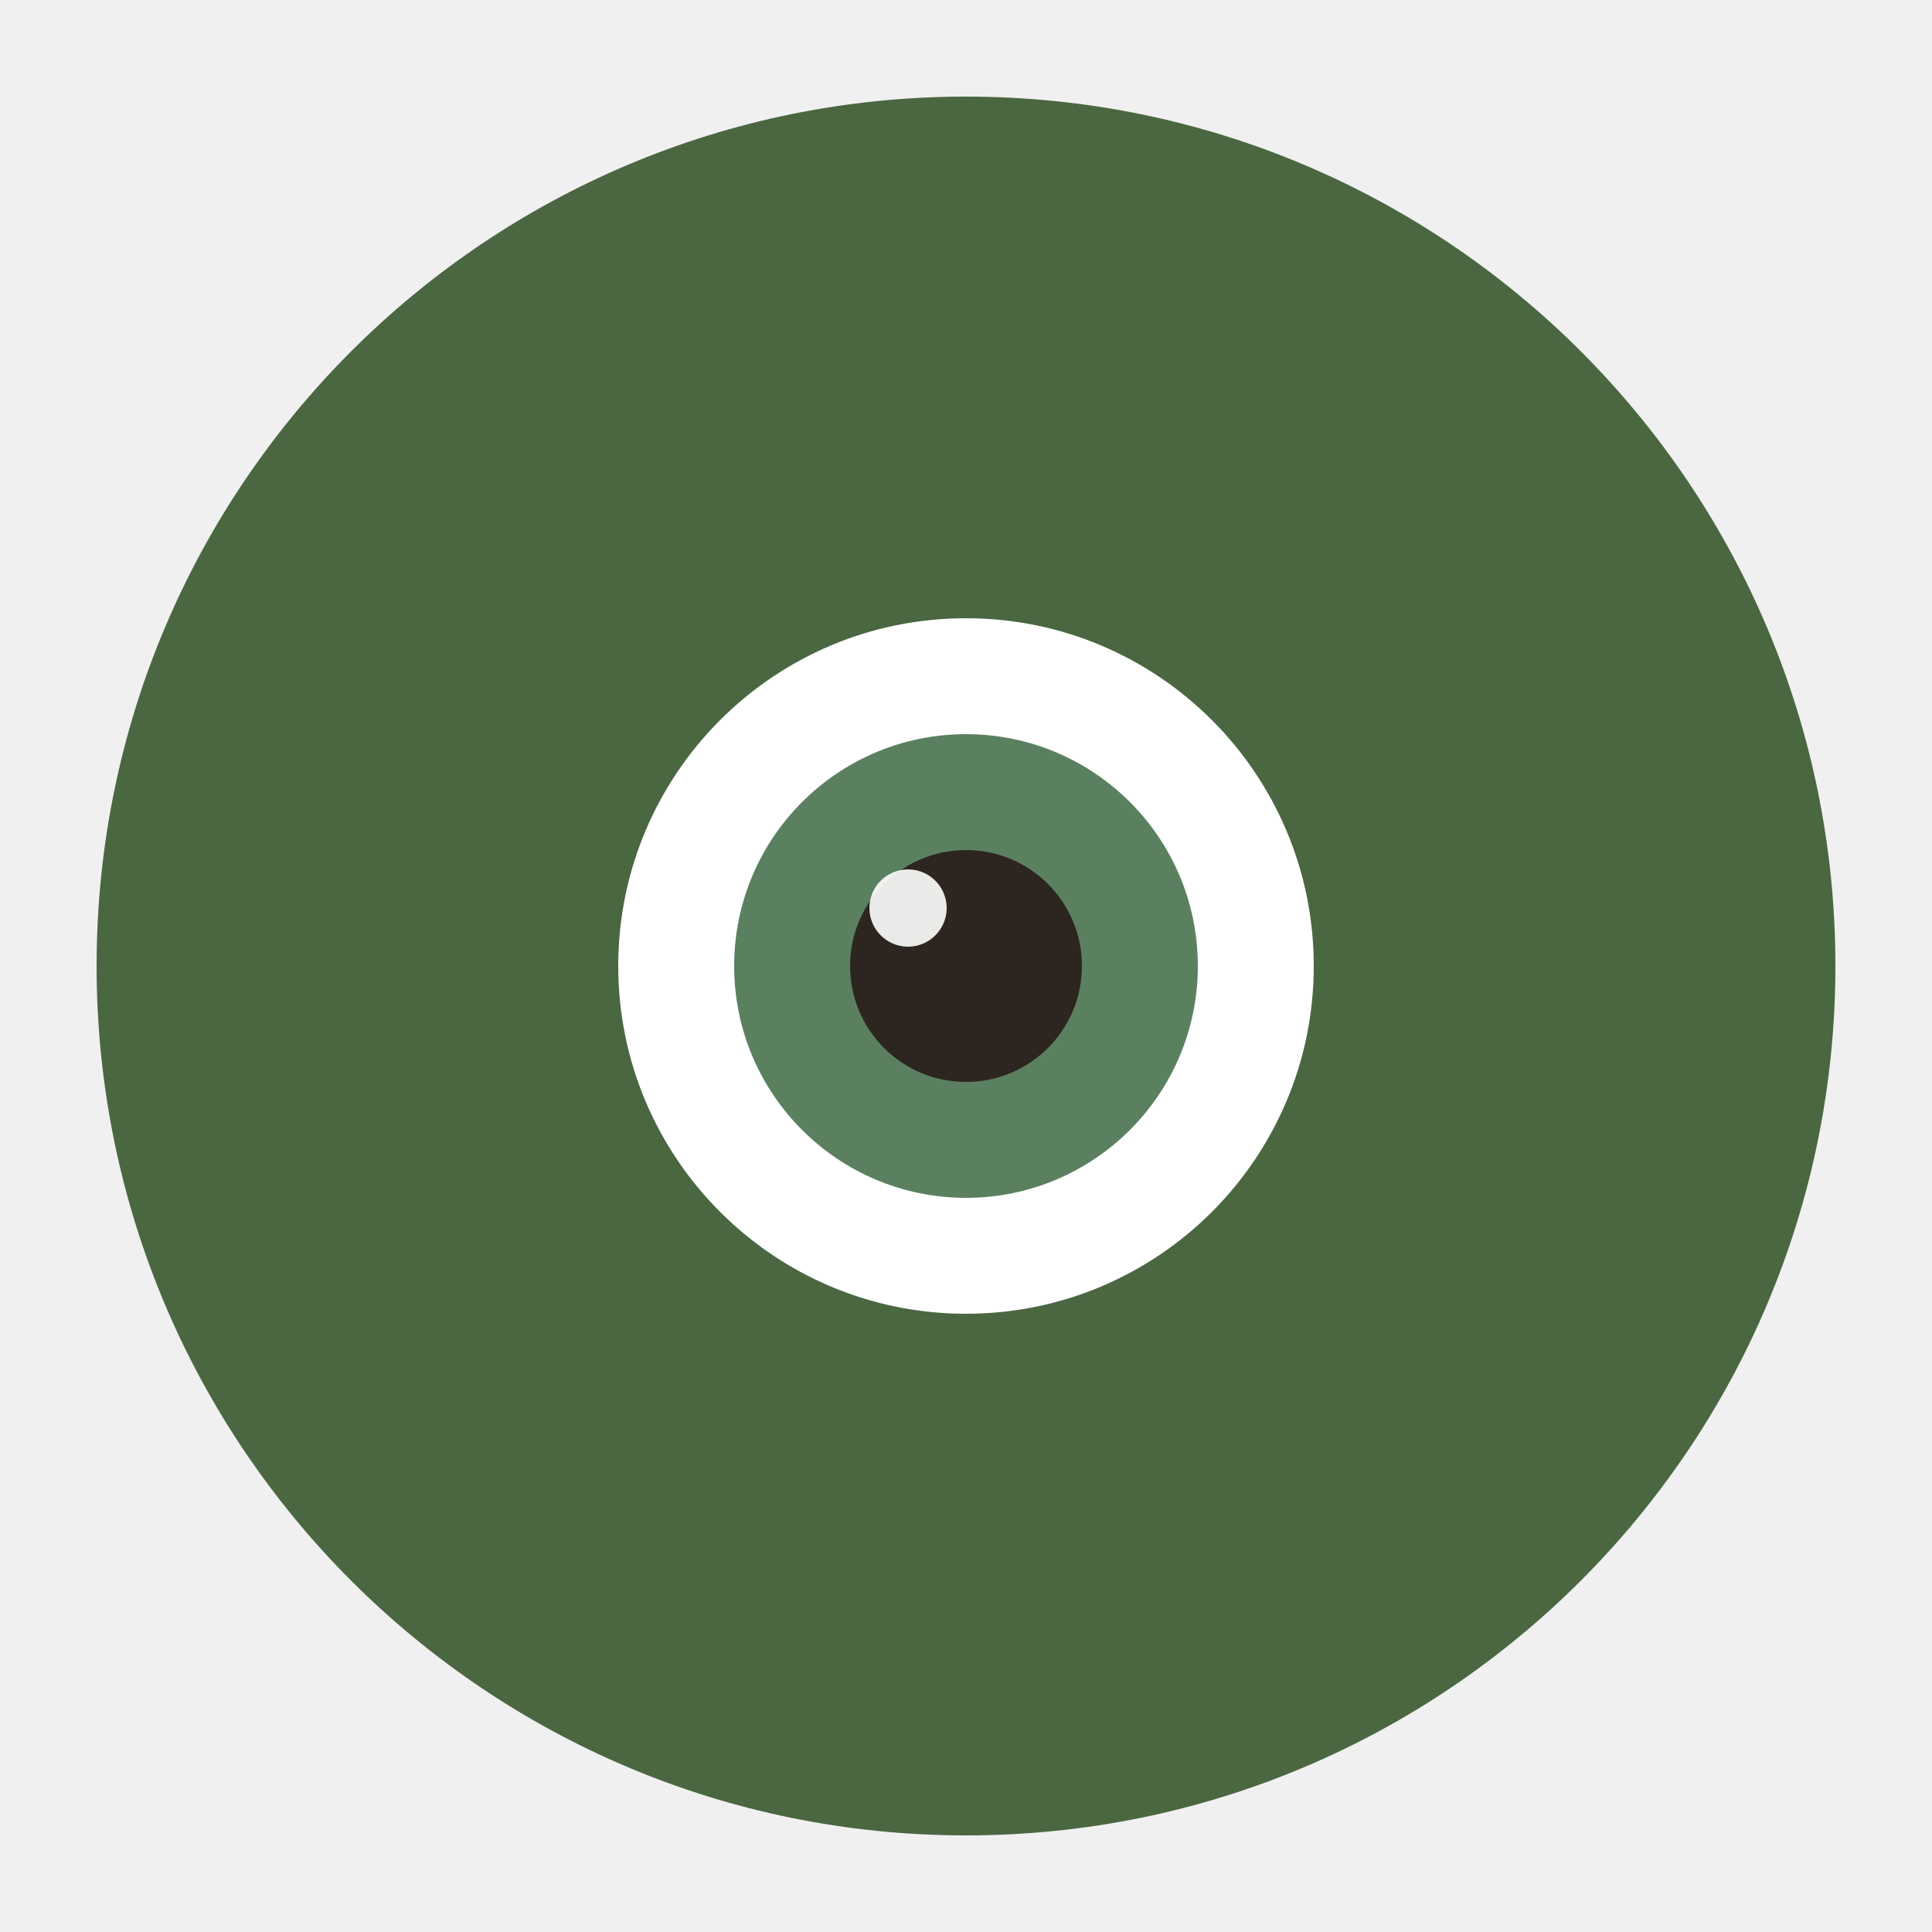
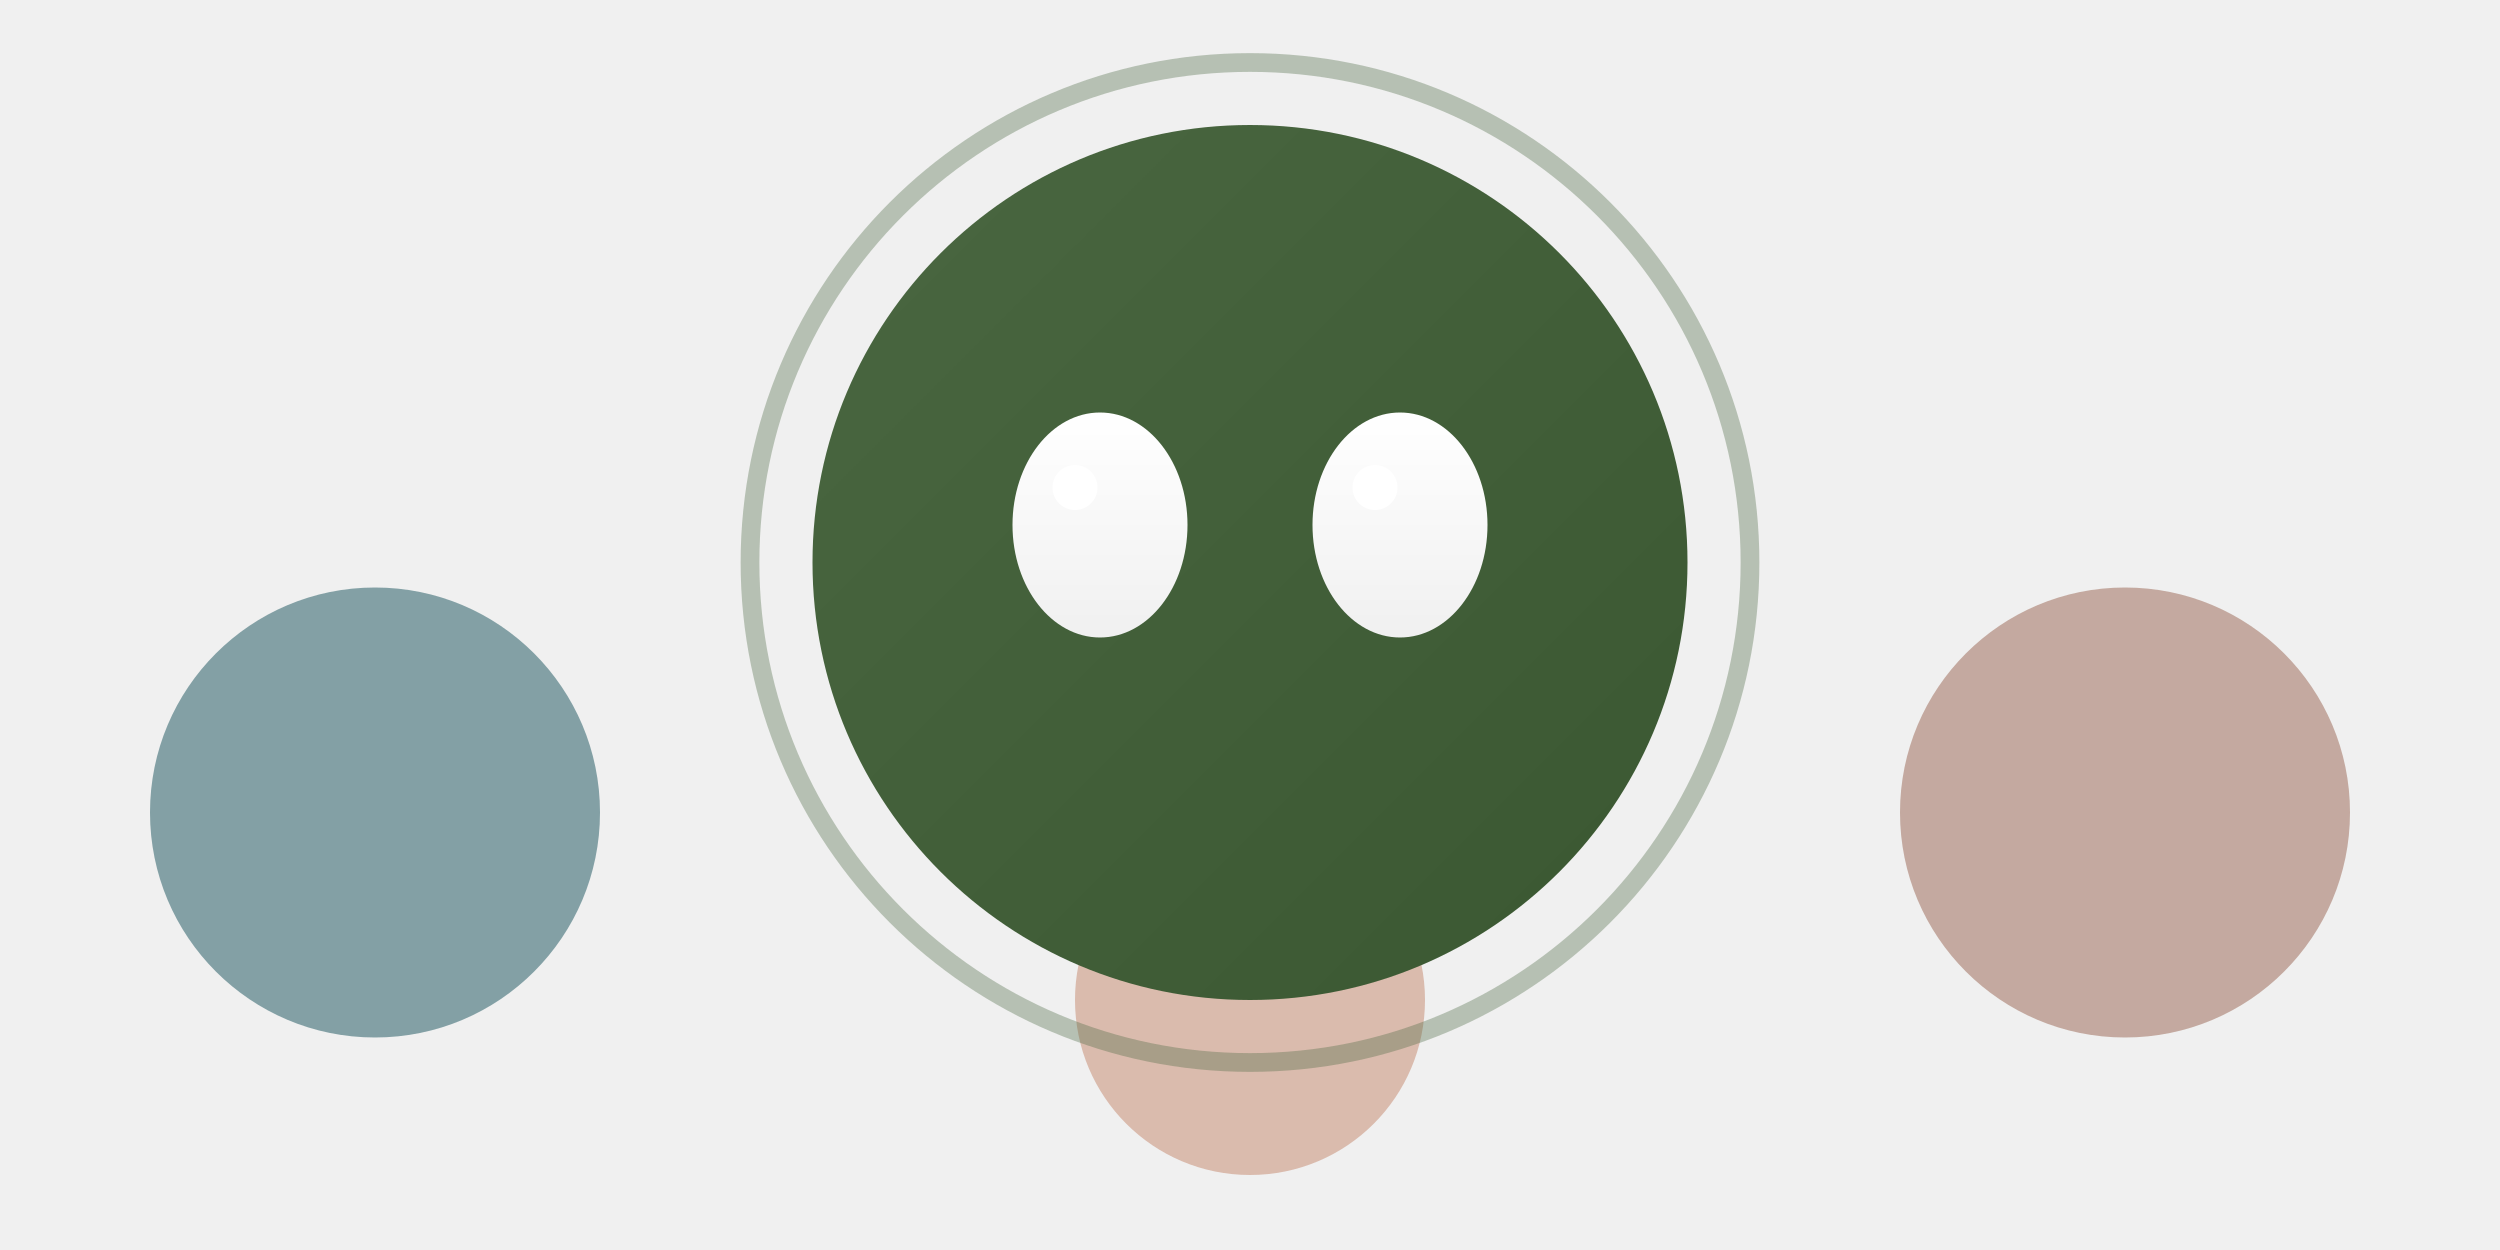
- <svg xmlns="http://www.w3.org/2000/svg" width="100" height="100" viewBox="0 0 100 100">
-   <circle cx="50" cy="50" r="45" fill="#4a6741" />
-   <circle cx="50" cy="50" r="18" fill="white" />
-   <circle cx="50" cy="50" r="12" fill="#5a8060" />
-   <circle cx="50" cy="50" r="6" fill="#2c2520" />
-   <circle cx="47" cy="47" r="2" fill="white" opacity="0.9" />
+ <svg xmlns="http://www.w3.org/2000/svg" viewBox="0 0 200 100">
+   <defs>
+     <linearGradient id="orbGradient" x1="0%" y1="0%" x2="100%" y2="100%">
+       <stop offset="0%" stop-color="#4a6741" />
+       <stop offset="100%" stop-color="#3a5731" />
+     </linearGradient>
+     <linearGradient id="eyeFill" x1="0%" y1="0%" x2="0%" y2="100%">
+       <stop offset="0%" stop-color="#ffffff" />
+       <stop offset="100%" stop-color="#f0f0f0" />
+     </linearGradient>
+   </defs>
+   <circle cx="30" cy="65" r="18" fill="#3a6b73" opacity="0.6" />
+   <circle cx="170" cy="65" r="18" fill="#a67a6a" opacity="0.6" />
+   <circle cx="100" cy="80" r="14" fill="#c4856a" opacity="0.5" />
+   <circle cx="100" cy="45" r="40" fill="none" stroke="#4a6741" stroke-width="1.5" opacity="0.35" />
+   <circle cx="100" cy="45" r="35" fill="url(#orbGradient)" />
+   <ellipse cx="88" cy="42" rx="7" ry="9" fill="url(#eyeFill)" />
+   <circle cx="86" cy="39" r="1.8" fill="white" />
+   <ellipse cx="112" cy="42" rx="7" ry="9" fill="url(#eyeFill)" />
+   <circle cx="110" cy="39" r="1.8" fill="white" />
</svg>
